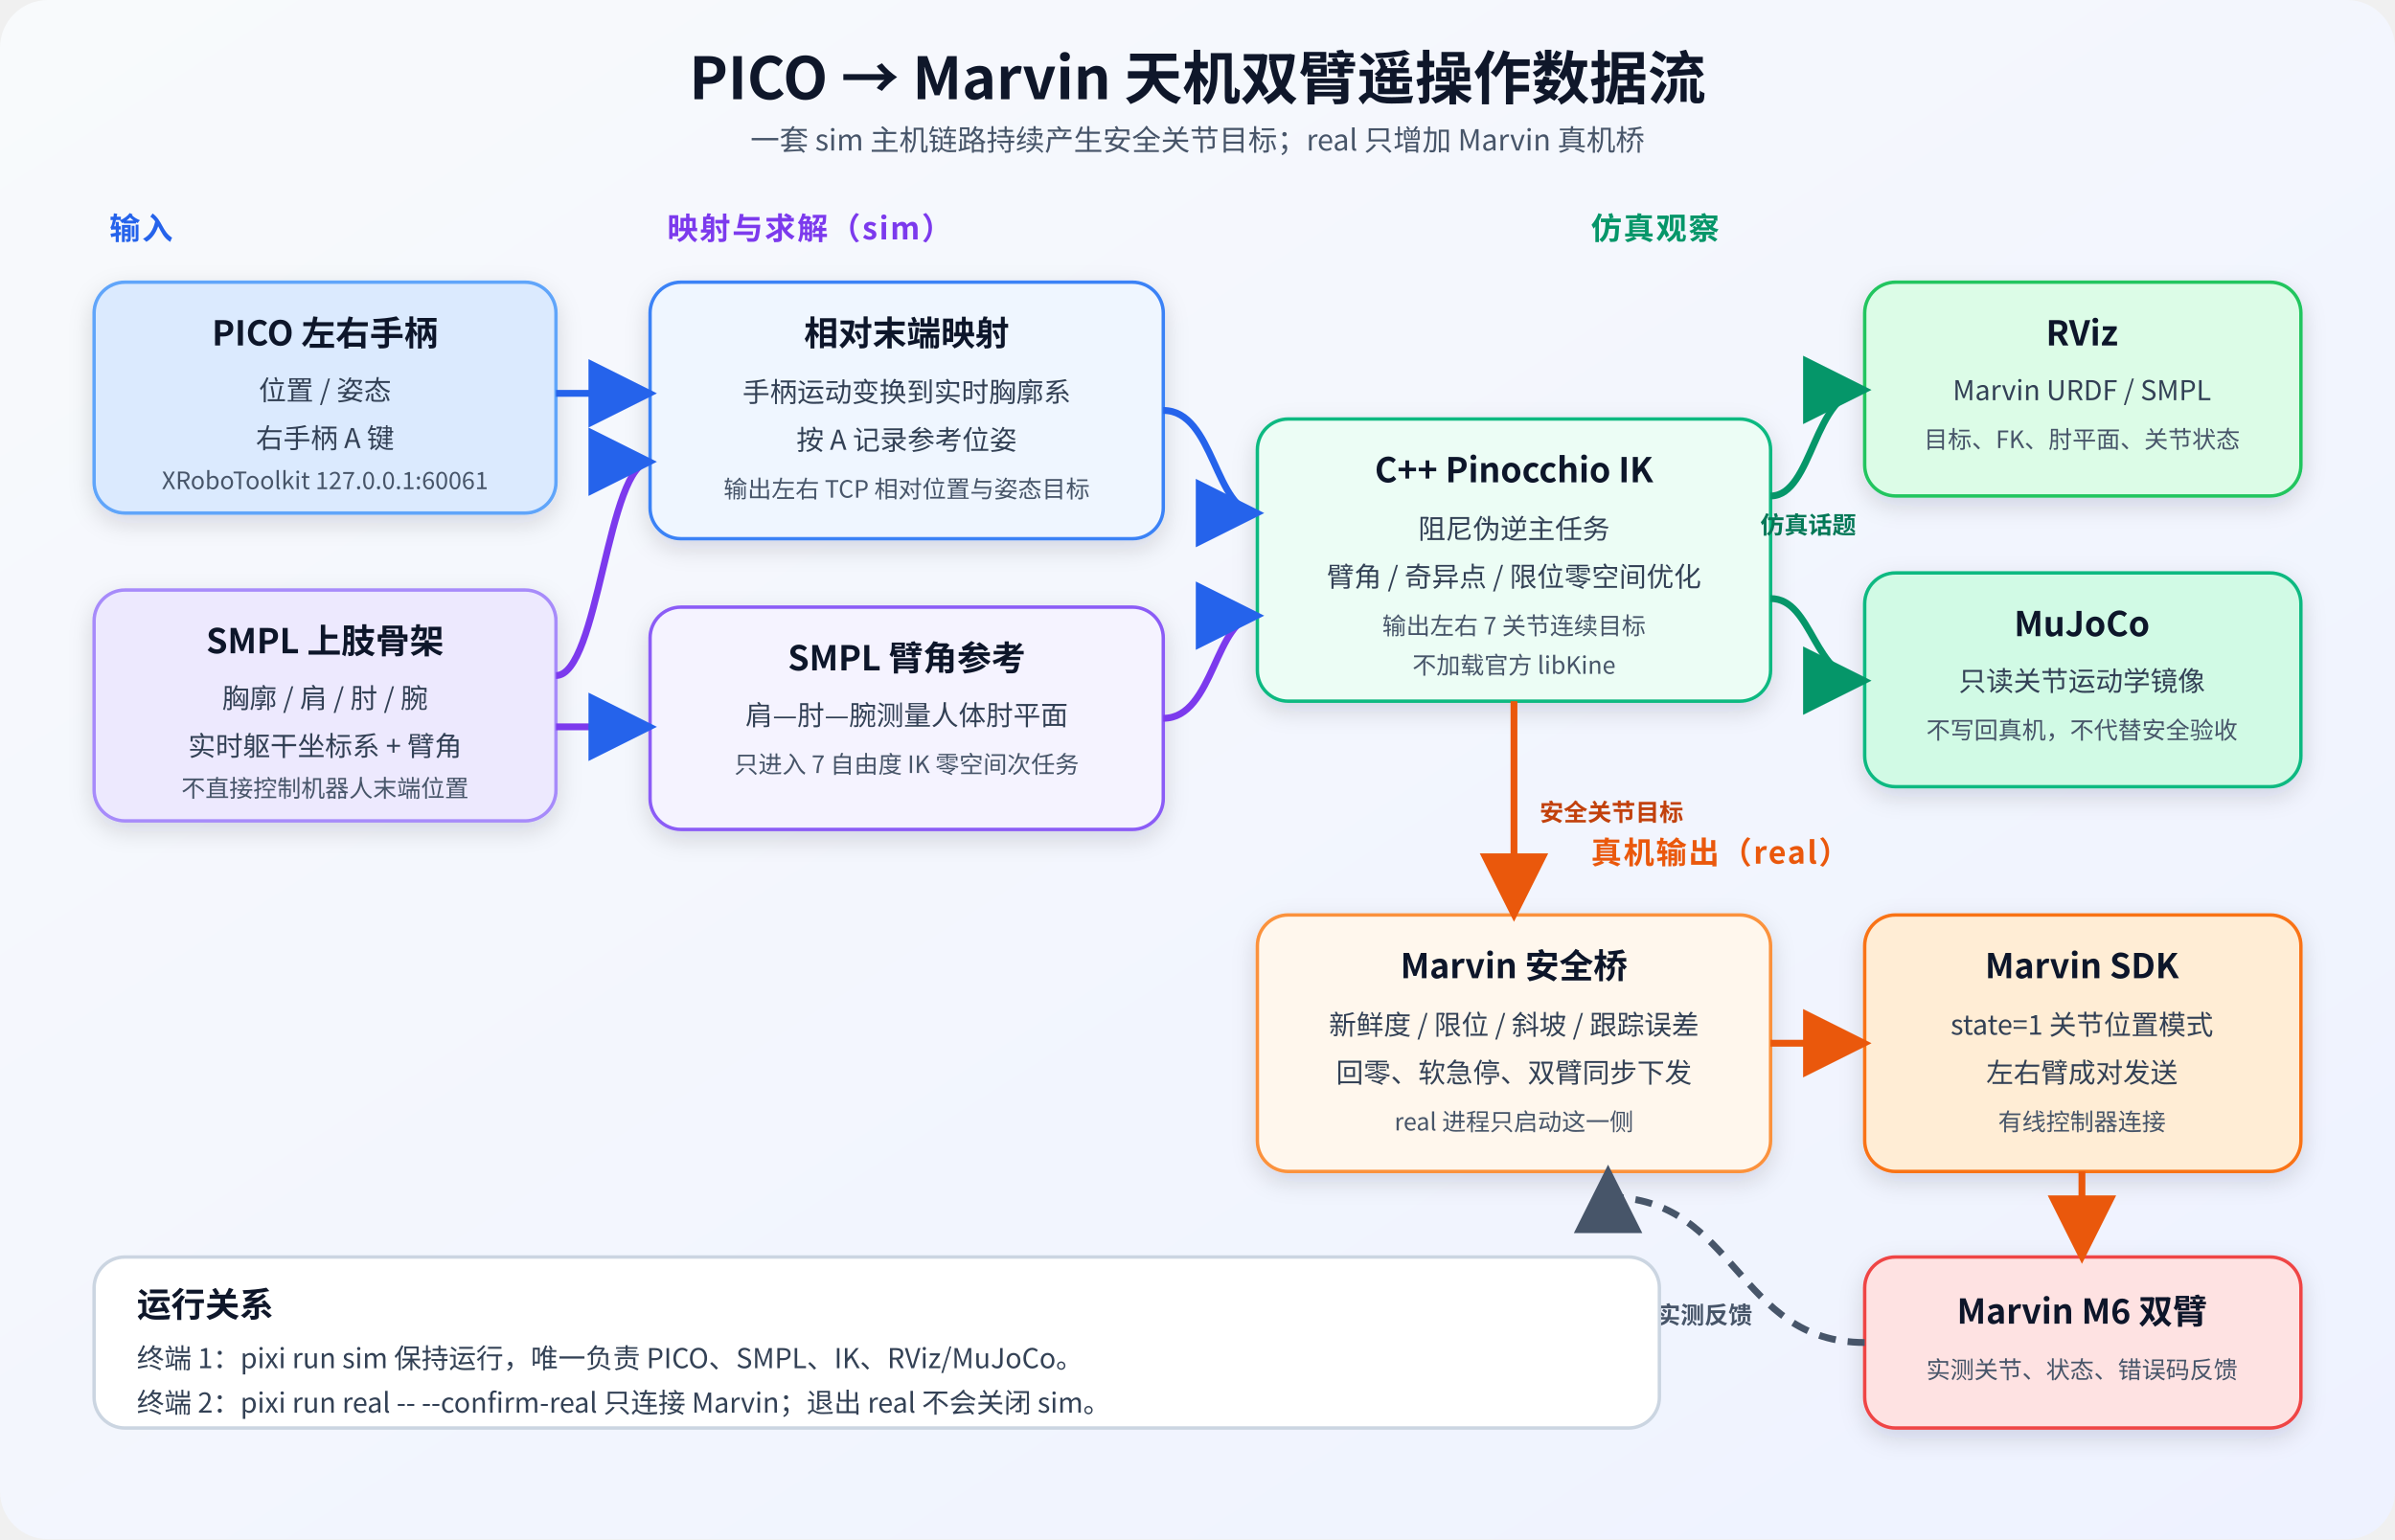
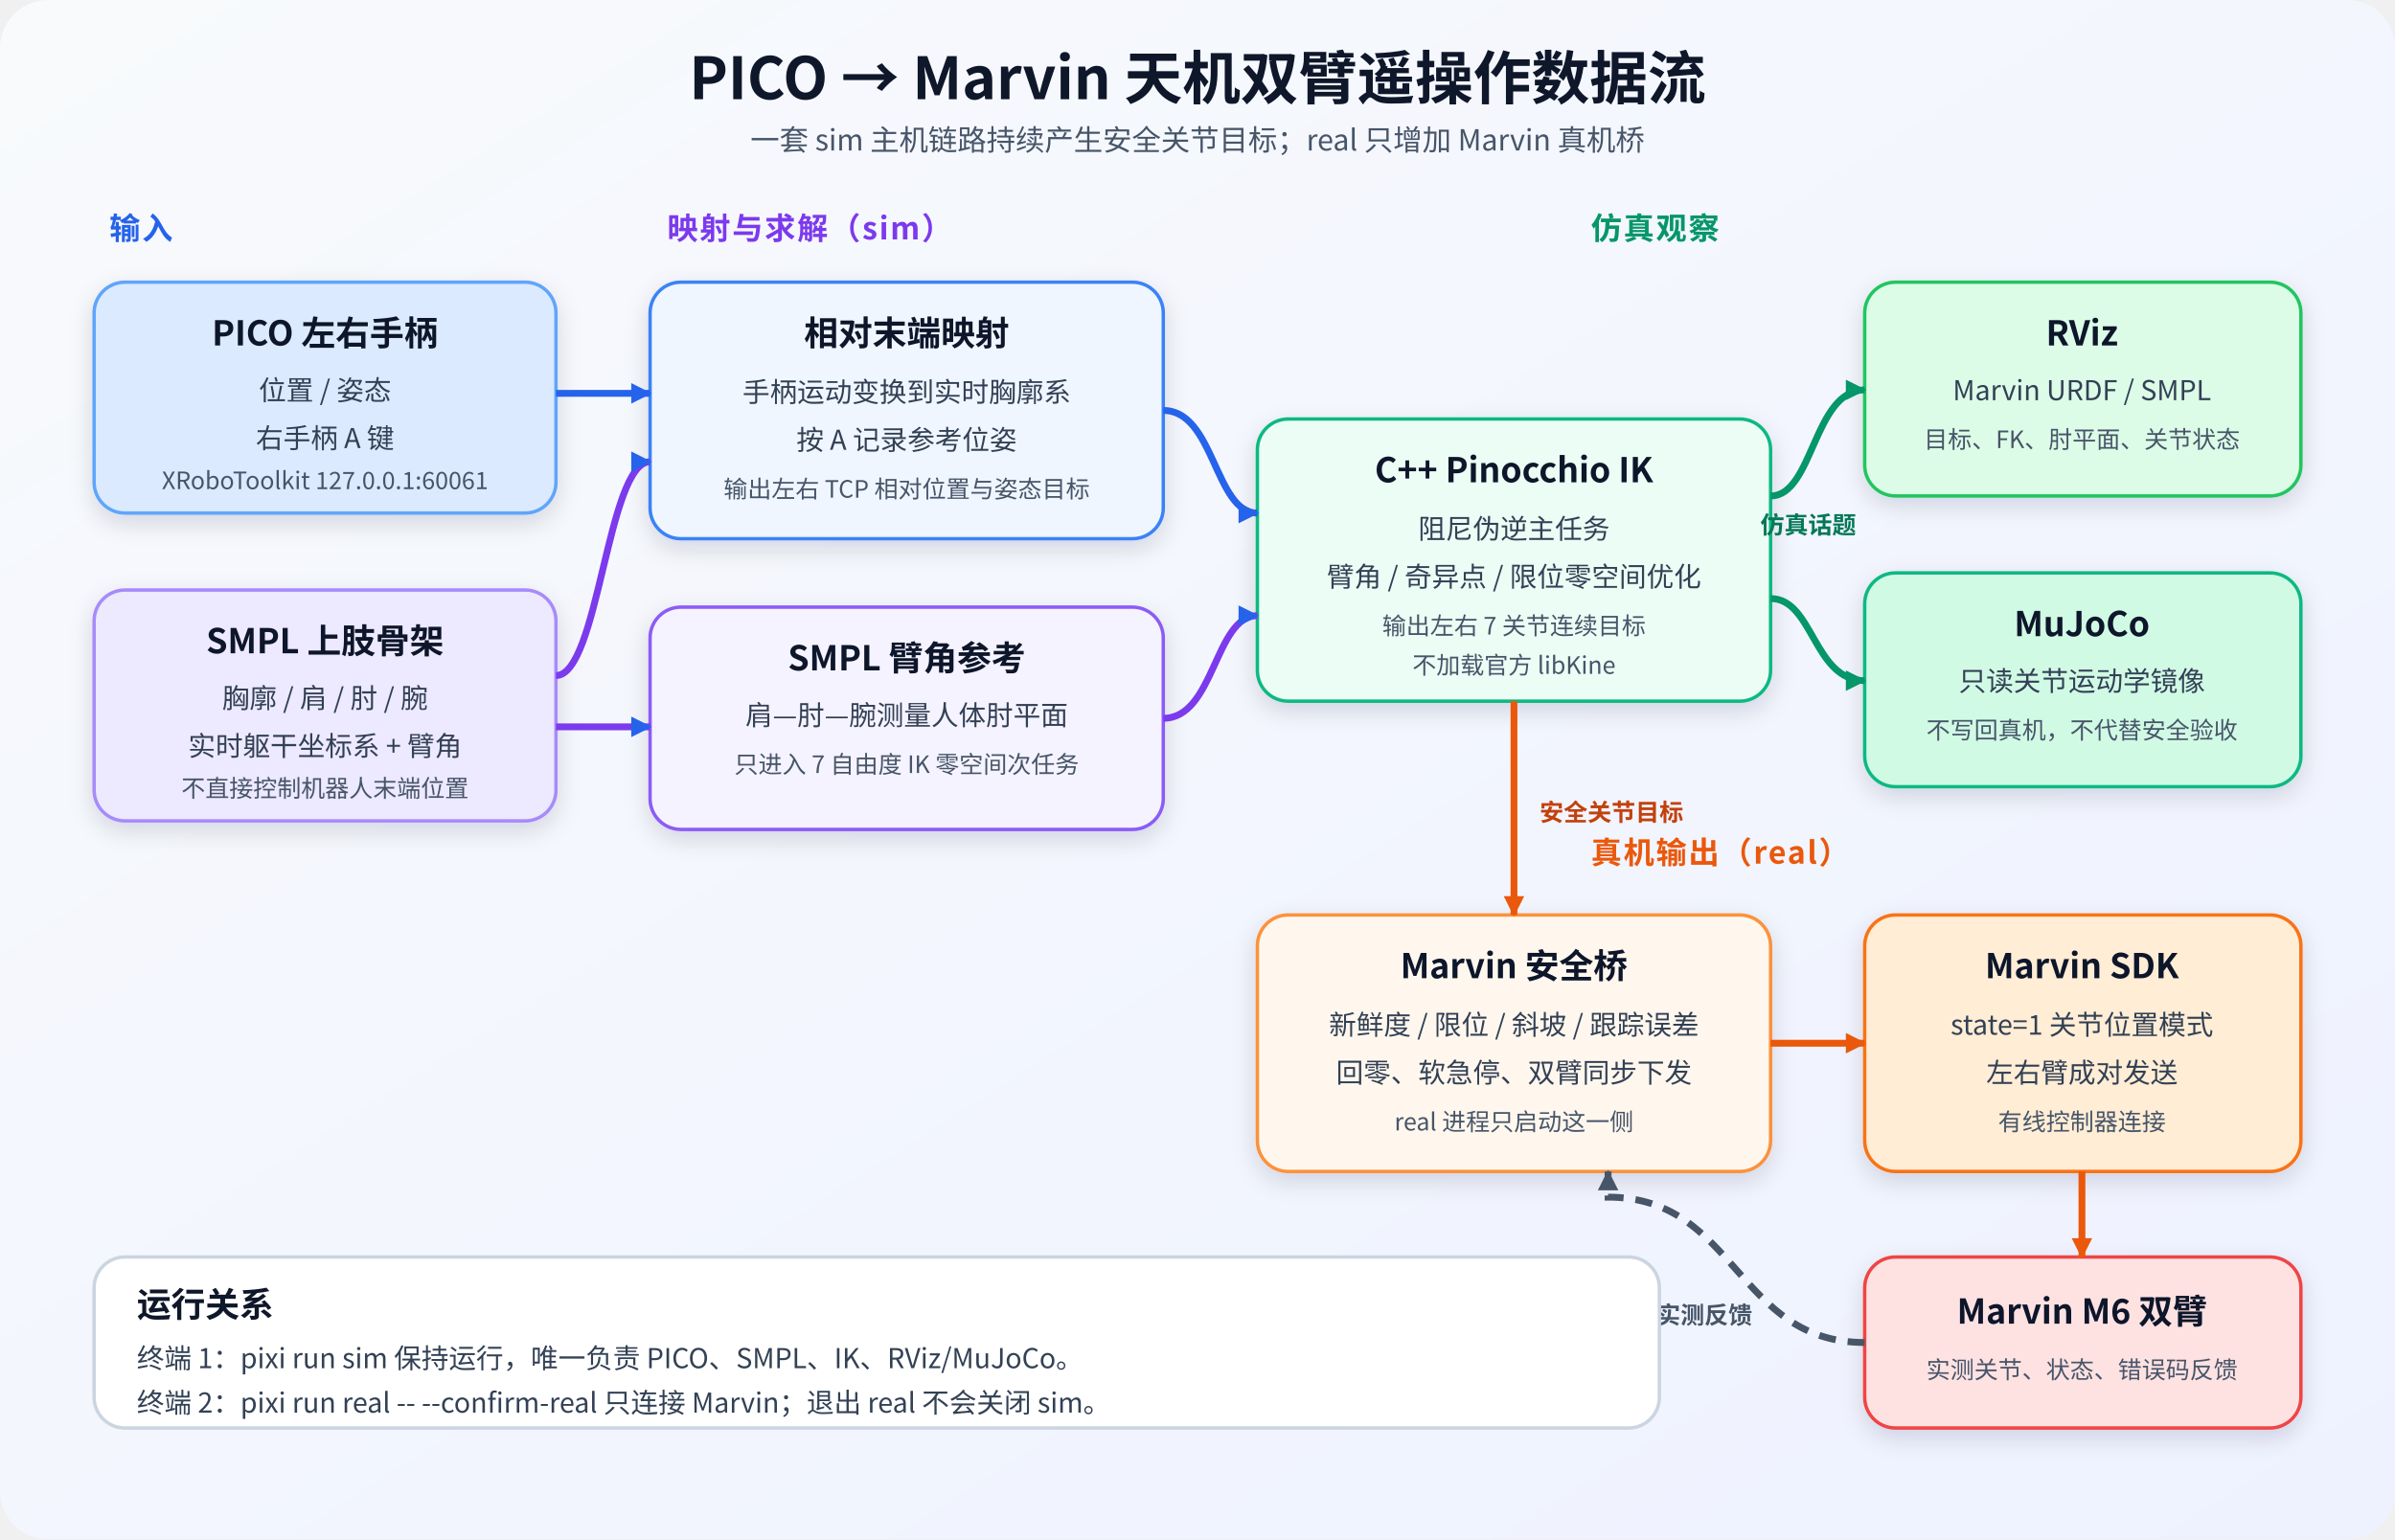
<svg xmlns="http://www.w3.org/2000/svg" width="1400" height="900" viewBox="0 0 1400 900" role="img" aria-labelledby="title desc">
  <defs>
    <linearGradient id="background" x1="0" y1="0" x2="1" y2="1">
      <stop offset="0%" stop-color="#f8fafc" />
      <stop offset="100%" stop-color="#eef2ff" />
    </linearGradient>
    <filter id="shadow" x="-20%" y="-20%" width="140%" height="140%">
      <feDropShadow dx="0" dy="5" stdDeviation="7" flood-color="#0f172a" flood-opacity="0.14" />
    </filter>
-     <marker id="arrow-blue" markerWidth="10" markerHeight="10" refX="9" refY="5" orient="auto">
-       <path d="M0,0 L10,5 L0,10 Z" fill="#2563eb" />
+     <marker id="arrow-blue" markerUnits="userSpaceOnUse" markerWidth="12" markerHeight="12" refX="11" refY="6" orient="auto">
+       <path d="M0,0 L12,6 L0,12 Z" fill="#2563eb" />
    </marker>
-     <marker id="arrow-green" markerWidth="10" markerHeight="10" refX="9" refY="5" orient="auto">
-       <path d="M0,0 L10,5 L0,10 Z" fill="#059669" />
+     <marker id="arrow-green" markerUnits="userSpaceOnUse" markerWidth="12" markerHeight="12" refX="11" refY="6" orient="auto">
+       <path d="M0,0 L12,6 L0,12 Z" fill="#059669" />
    </marker>
-     <marker id="arrow-orange" markerWidth="10" markerHeight="10" refX="9" refY="5" orient="auto">
-       <path d="M0,0 L10,5 L0,10 Z" fill="#ea580c" />
+     <marker id="arrow-orange" markerUnits="userSpaceOnUse" markerWidth="12" markerHeight="12" refX="11" refY="6" orient="auto">
+       <path d="M0,0 L12,6 L0,12 Z" fill="#ea580c" />
    </marker>
-     <marker id="arrow-slate" markerWidth="10" markerHeight="10" refX="9" refY="5" orient="auto">
-       <path d="M0,0 L10,5 L0,10 Z" fill="#475569" />
+     <marker id="arrow-slate" markerUnits="userSpaceOnUse" markerWidth="12" markerHeight="12" refX="11" refY="6" orient="auto">
+       <path d="M0,0 L12,6 L0,12 Z" fill="#475569" />
    </marker>
    <style>
      .title { font: 700 34px "Noto Sans CJK SC", "Microsoft YaHei", sans-serif; fill: #0f172a; }
      .subtitle { font: 400 17px "Noto Sans CJK SC", "Microsoft YaHei", sans-serif; fill: #475569; }
      .section { font: 700 18px "Noto Sans CJK SC", "Microsoft YaHei", sans-serif; letter-spacing: 1px; }
      .box-title { font: 700 20px "Noto Sans CJK SC", "Microsoft YaHei", sans-serif; fill: #0f172a; }
      .box-text { font: 400 16px "Noto Sans CJK SC", "Microsoft YaHei", sans-serif; fill: #334155; }
      .small { font: 400 14px "Noto Sans CJK SC", "Microsoft YaHei", sans-serif; fill: #475569; }
      .flow-label { font: 600 14px "Noto Sans CJK SC", "Microsoft YaHei", sans-serif; }
    </style>
  </defs>
  <rect width="1400" height="900" rx="28" fill="url(#background)" />
  <text x="700" y="58" text-anchor="middle" class="title">PICO → Marvin 天机双臂遥操作数据流</text>
  <text x="700" y="88" text-anchor="middle" class="subtitle">一套 sim 主机链路持续产生安全关节目标；real 只增加 Marvin 真机桥</text>
  <text x="64" y="140" class="section" fill="#2563eb">输入</text>
  <text x="390" y="140" class="section" fill="#7c3aed">映射与求解（sim）</text>
  <text x="930" y="140" class="section" fill="#059669">仿真观察</text>
  <text x="930" y="505" class="section" fill="#ea580c">真机输出（real）</text>
  <g filter="url(#shadow)">
    <rect x="55" y="165" width="270" height="135" rx="18" fill="#dbeafe" stroke="#60a5fa" stroke-width="2" />
    <text x="190" y="202" text-anchor="middle" class="box-title">PICO 左右手柄</text>
    <text x="190" y="234" text-anchor="middle" class="box-text">位置 / 姿态</text>
    <text x="190" y="262" text-anchor="middle" class="box-text">右手柄 A 键</text>
    <text x="190" y="286" text-anchor="middle" class="small">XRoboToolkit 127.0.0.1:60061</text>
  </g>
  <g filter="url(#shadow)">
    <rect x="55" y="345" width="270" height="135" rx="18" fill="#ede9fe" stroke="#a78bfa" stroke-width="2" />
    <text x="190" y="382" text-anchor="middle" class="box-title">SMPL 上肢骨架</text>
    <text x="190" y="414" text-anchor="middle" class="box-text">胸廓 / 肩 / 肘 / 腕</text>
    <text x="190" y="442" text-anchor="middle" class="box-text">实时躯干坐标系 + 臂角</text>
    <text x="190" y="466" text-anchor="middle" class="small">不直接控制机器人末端位置</text>
  </g>
  <g filter="url(#shadow)">
    <rect x="380" y="165" width="300" height="150" rx="18" fill="#eff6ff" stroke="#3b82f6" stroke-width="2" />
    <text x="530" y="202" text-anchor="middle" class="box-title">相对末端映射</text>
    <text x="530" y="235" text-anchor="middle" class="box-text">手柄运动变换到实时胸廓系</text>
    <text x="530" y="263" text-anchor="middle" class="box-text">按 A 记录参考位姿</text>
    <text x="530" y="291" text-anchor="middle" class="small">输出左右 TCP 相对位置与姿态目标</text>
  </g>
  <g filter="url(#shadow)">
    <rect x="380" y="355" width="300" height="130" rx="18" fill="#f5f3ff" stroke="#8b5cf6" stroke-width="2" />
    <text x="530" y="392" text-anchor="middle" class="box-title">SMPL 臂角参考</text>
    <text x="530" y="424" text-anchor="middle" class="box-text">肩—肘—腕测量人体肘平面</text>
    <text x="530" y="452" text-anchor="middle" class="small">只进入 7 自由度 IK 零空间次任务</text>
  </g>
  <g filter="url(#shadow)">
    <rect x="735" y="245" width="300" height="165" rx="18" fill="#ecfdf5" stroke="#10b981" stroke-width="2" />
    <text x="885" y="282" text-anchor="middle" class="box-title">C++ Pinocchio IK</text>
    <text x="885" y="315" text-anchor="middle" class="box-text">阻尼伪逆主任务</text>
    <text x="885" y="343" text-anchor="middle" class="box-text">臂角 / 奇异点 / 限位零空间优化</text>
    <text x="885" y="371" text-anchor="middle" class="small">输出左右 7 关节连续目标</text>
    <text x="885" y="394" text-anchor="middle" class="small">不加载官方 libKine</text>
  </g>
  <g filter="url(#shadow)">
    <rect x="1090" y="165" width="255" height="125" rx="18" fill="#dcfce7" stroke="#22c55e" stroke-width="2" />
    <text x="1217" y="202" text-anchor="middle" class="box-title">RViz</text>
    <text x="1217" y="234" text-anchor="middle" class="box-text">Marvin URDF / SMPL</text>
    <text x="1217" y="262" text-anchor="middle" class="small">目标、FK、肘平面、关节状态</text>
  </g>
  <g filter="url(#shadow)">
    <rect x="1090" y="335" width="255" height="125" rx="18" fill="#d1fae5" stroke="#10b981" stroke-width="2" />
    <text x="1217" y="372" text-anchor="middle" class="box-title">MuJoCo</text>
    <text x="1217" y="404" text-anchor="middle" class="box-text">只读关节运动学镜像</text>
    <text x="1217" y="432" text-anchor="middle" class="small">不写回真机，不代替安全验收</text>
  </g>
  <g filter="url(#shadow)">
    <rect x="735" y="535" width="300" height="150" rx="18" fill="#fff7ed" stroke="#fb923c" stroke-width="2" />
    <text x="885" y="572" text-anchor="middle" class="box-title">Marvin 安全桥</text>
    <text x="885" y="605" text-anchor="middle" class="box-text">新鲜度 / 限位 / 斜坡 / 跟踪误差</text>
    <text x="885" y="633" text-anchor="middle" class="box-text">回零、软急停、双臂同步下发</text>
    <text x="885" y="661" text-anchor="middle" class="small">real 进程只启动这一侧</text>
  </g>
  <g filter="url(#shadow)">
    <rect x="1090" y="535" width="255" height="150" rx="18" fill="#ffedd5" stroke="#f97316" stroke-width="2" />
    <text x="1217" y="572" text-anchor="middle" class="box-title">Marvin SDK</text>
    <text x="1217" y="605" text-anchor="middle" class="box-text">state=1 关节位置模式</text>
    <text x="1217" y="633" text-anchor="middle" class="box-text">左右臂成对发送</text>
    <text x="1217" y="661" text-anchor="middle" class="small">有线控制器连接</text>
  </g>
  <g filter="url(#shadow)">
    <rect x="1090" y="735" width="255" height="100" rx="18" fill="#fee2e2" stroke="#ef4444" stroke-width="2" />
    <text x="1217" y="774" text-anchor="middle" class="box-title">Marvin M6 双臂</text>
    <text x="1217" y="806" text-anchor="middle" class="small">实测关节、状态、错误码反馈</text>
  </g>
  <path d="M325 230 H380" fill="none" stroke="#2563eb" stroke-width="4" marker-end="url(#arrow-blue)" />
  <path d="M325 395 C350 395 355 270 380 270" fill="none" stroke="#7c3aed" stroke-width="4" marker-end="url(#arrow-blue)" />
  <path d="M325 425 H380" fill="none" stroke="#7c3aed" stroke-width="4" marker-end="url(#arrow-blue)" />
  <path d="M680 240 C710 240 710 300 735 300" fill="none" stroke="#2563eb" stroke-width="4" marker-end="url(#arrow-blue)" />
  <path d="M680 420 C710 420 710 360 735 360" fill="none" stroke="#7c3aed" stroke-width="4" marker-end="url(#arrow-blue)" />
  <path d="M1035 290 C1060 290 1060 228 1090 228" fill="none" stroke="#059669" stroke-width="4" marker-end="url(#arrow-green)" />
  <path d="M1035 350 C1060 350 1060 398 1090 398" fill="none" stroke="#059669" stroke-width="4" marker-end="url(#arrow-green)" />
  <text x="1057" y="312" text-anchor="middle" class="flow-label" fill="#047857">仿真话题</text>
  <path d="M885 410 V535" fill="none" stroke="#ea580c" stroke-width="4" marker-end="url(#arrow-orange)" />
  <text x="900" y="480" class="flow-label" fill="#c2410c">安全关节目标</text>
  <path d="M1035 610 H1090" fill="none" stroke="#ea580c" stroke-width="4" marker-end="url(#arrow-orange)" />
  <path d="M1217 685 V735" fill="none" stroke="#ea580c" stroke-width="4" marker-end="url(#arrow-orange)" />
  <path d="M1090 785 C1015 785 1015 700 940 700 V685" fill="none" stroke="#475569" stroke-width="4" stroke-dasharray="10 7" marker-end="url(#arrow-slate)" />
  <text x="976" y="774" text-anchor="middle" class="flow-label" fill="#475569">30 Hz 实测反馈</text>
  <rect x="55" y="735" width="915" height="100" rx="18" fill="#ffffff" stroke="#cbd5e1" stroke-width="2" />
  <text x="80" y="770" class="box-title">运行关系</text>
  <text x="80" y="800" class="box-text">终端 1：pixi run sim 保持运行，唯一负责 PICO、SMPL、IK、RViz/MuJoCo。</text>
  <text x="80" y="826" class="box-text">终端 2：pixi run real -- --confirm-real 只连接 Marvin；退出 real 不会关闭 sim。</text>
</svg>
